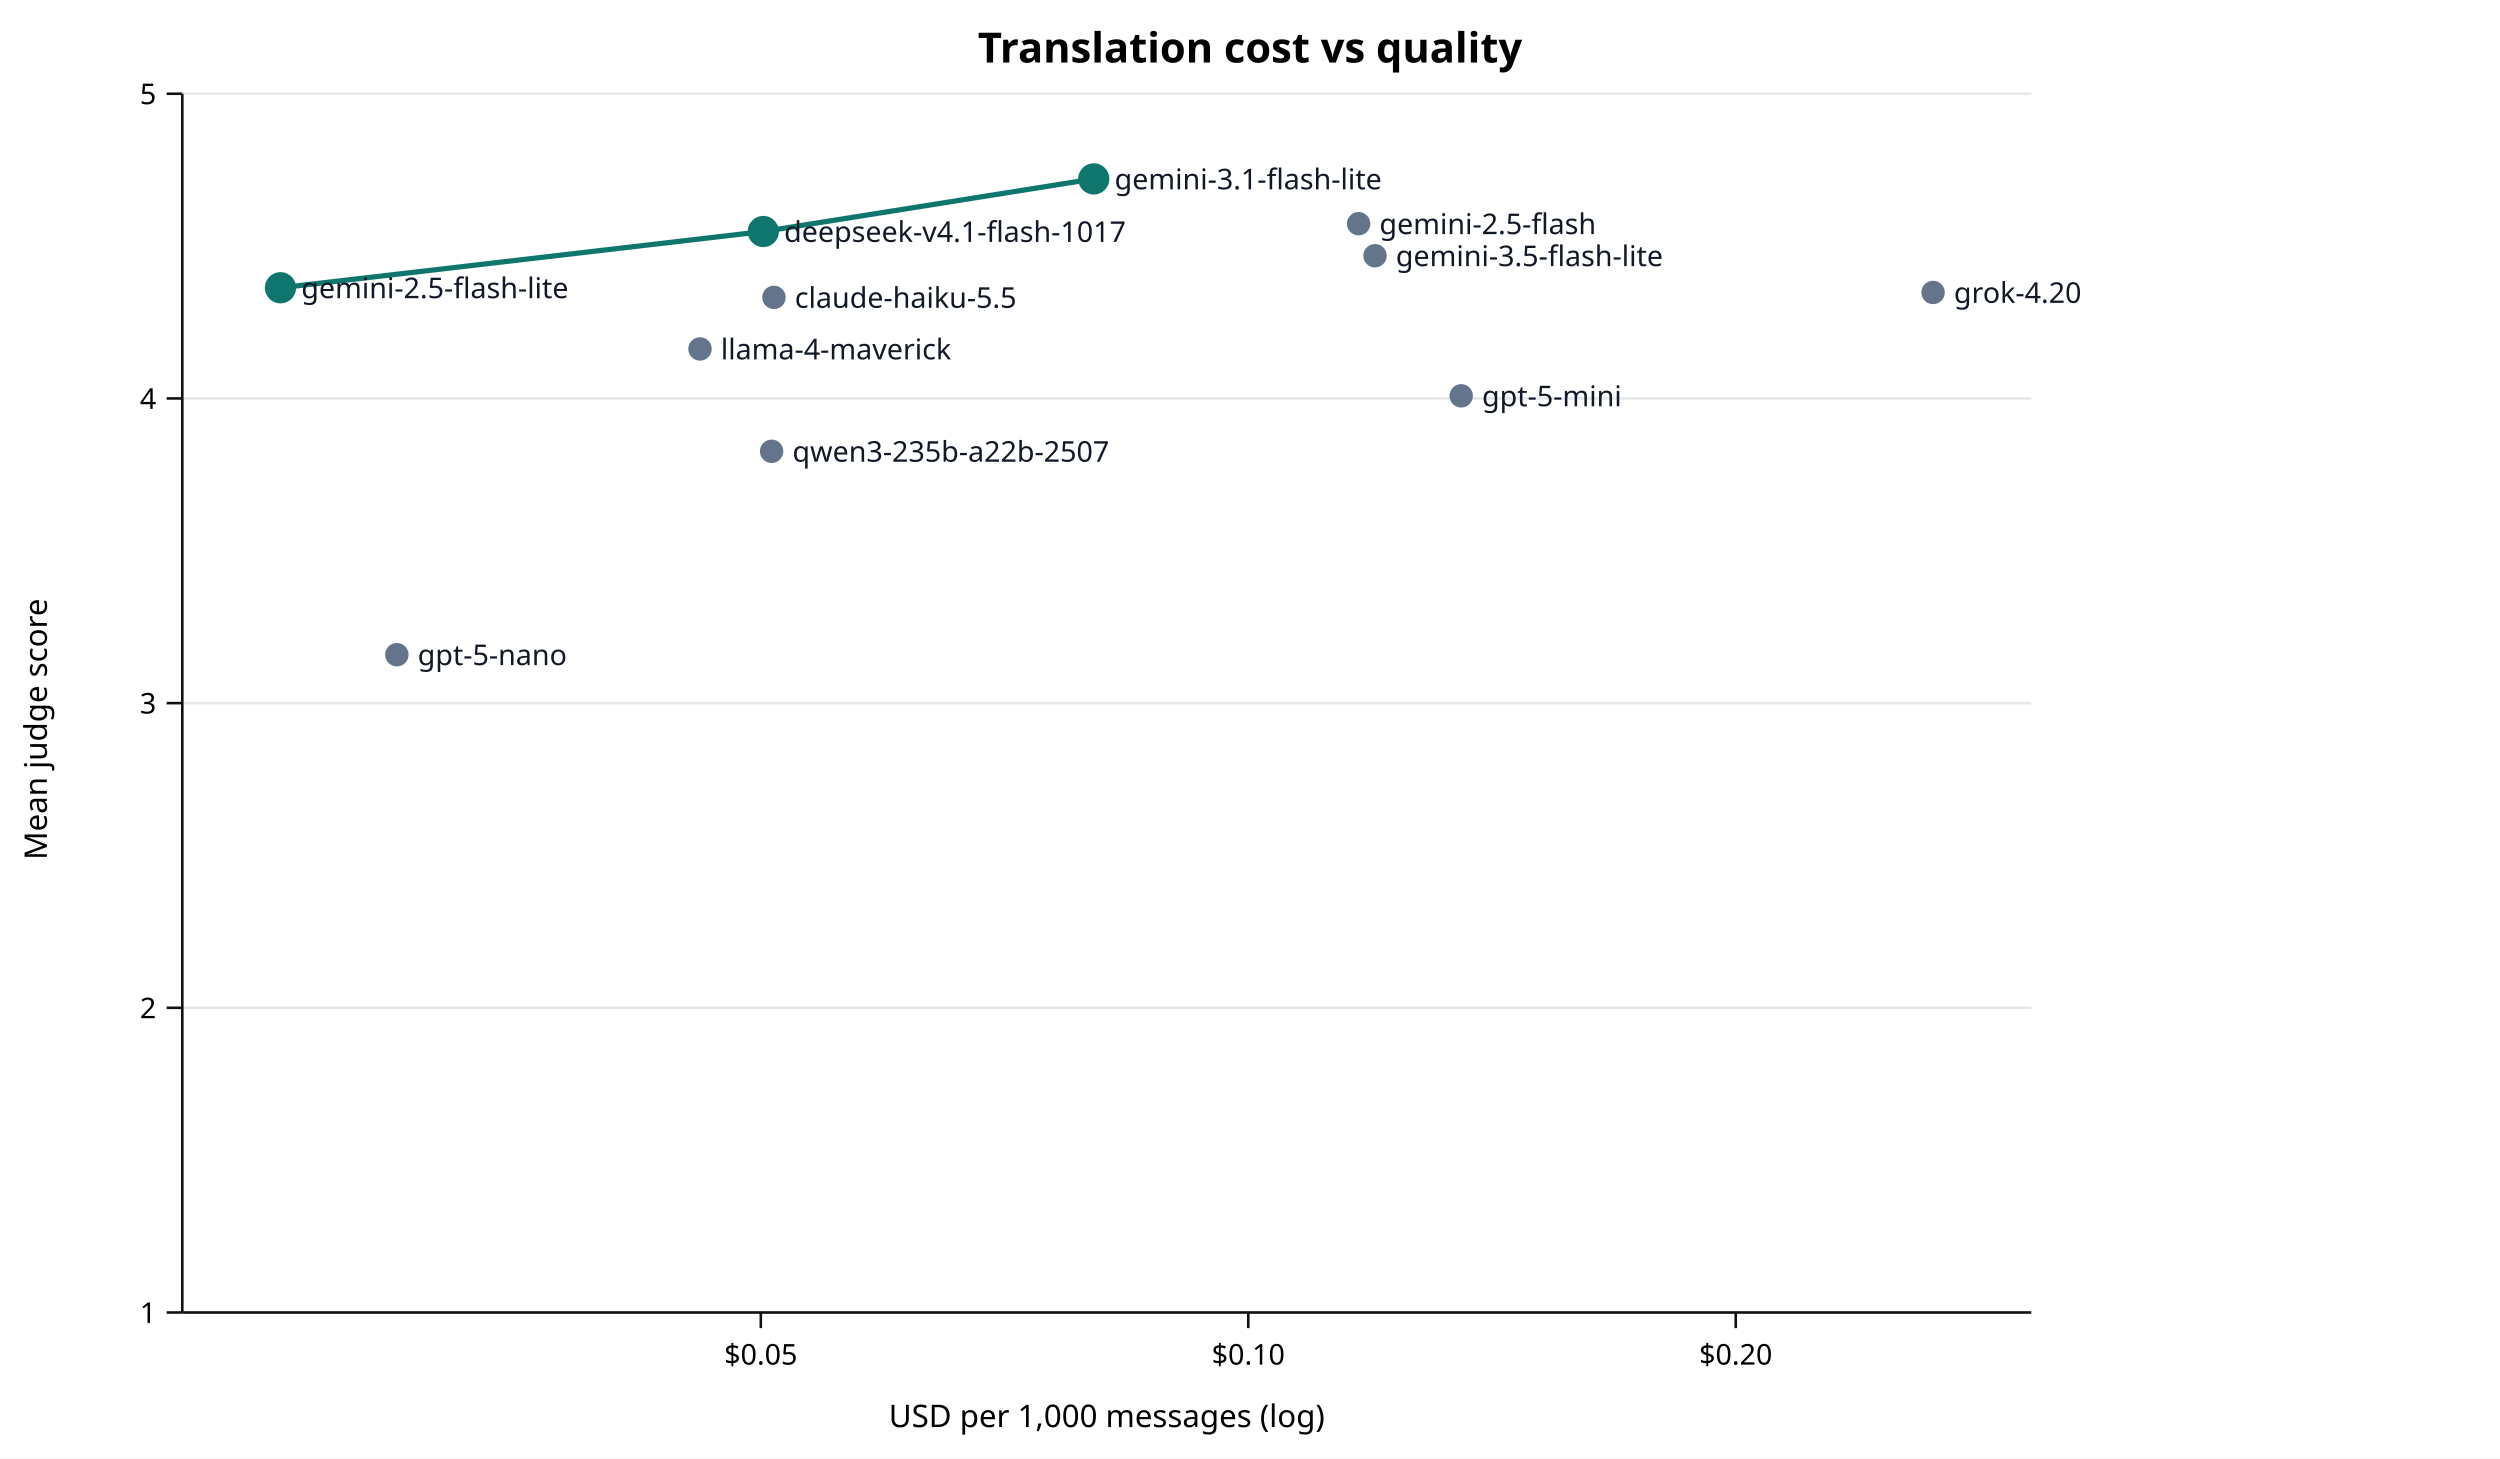
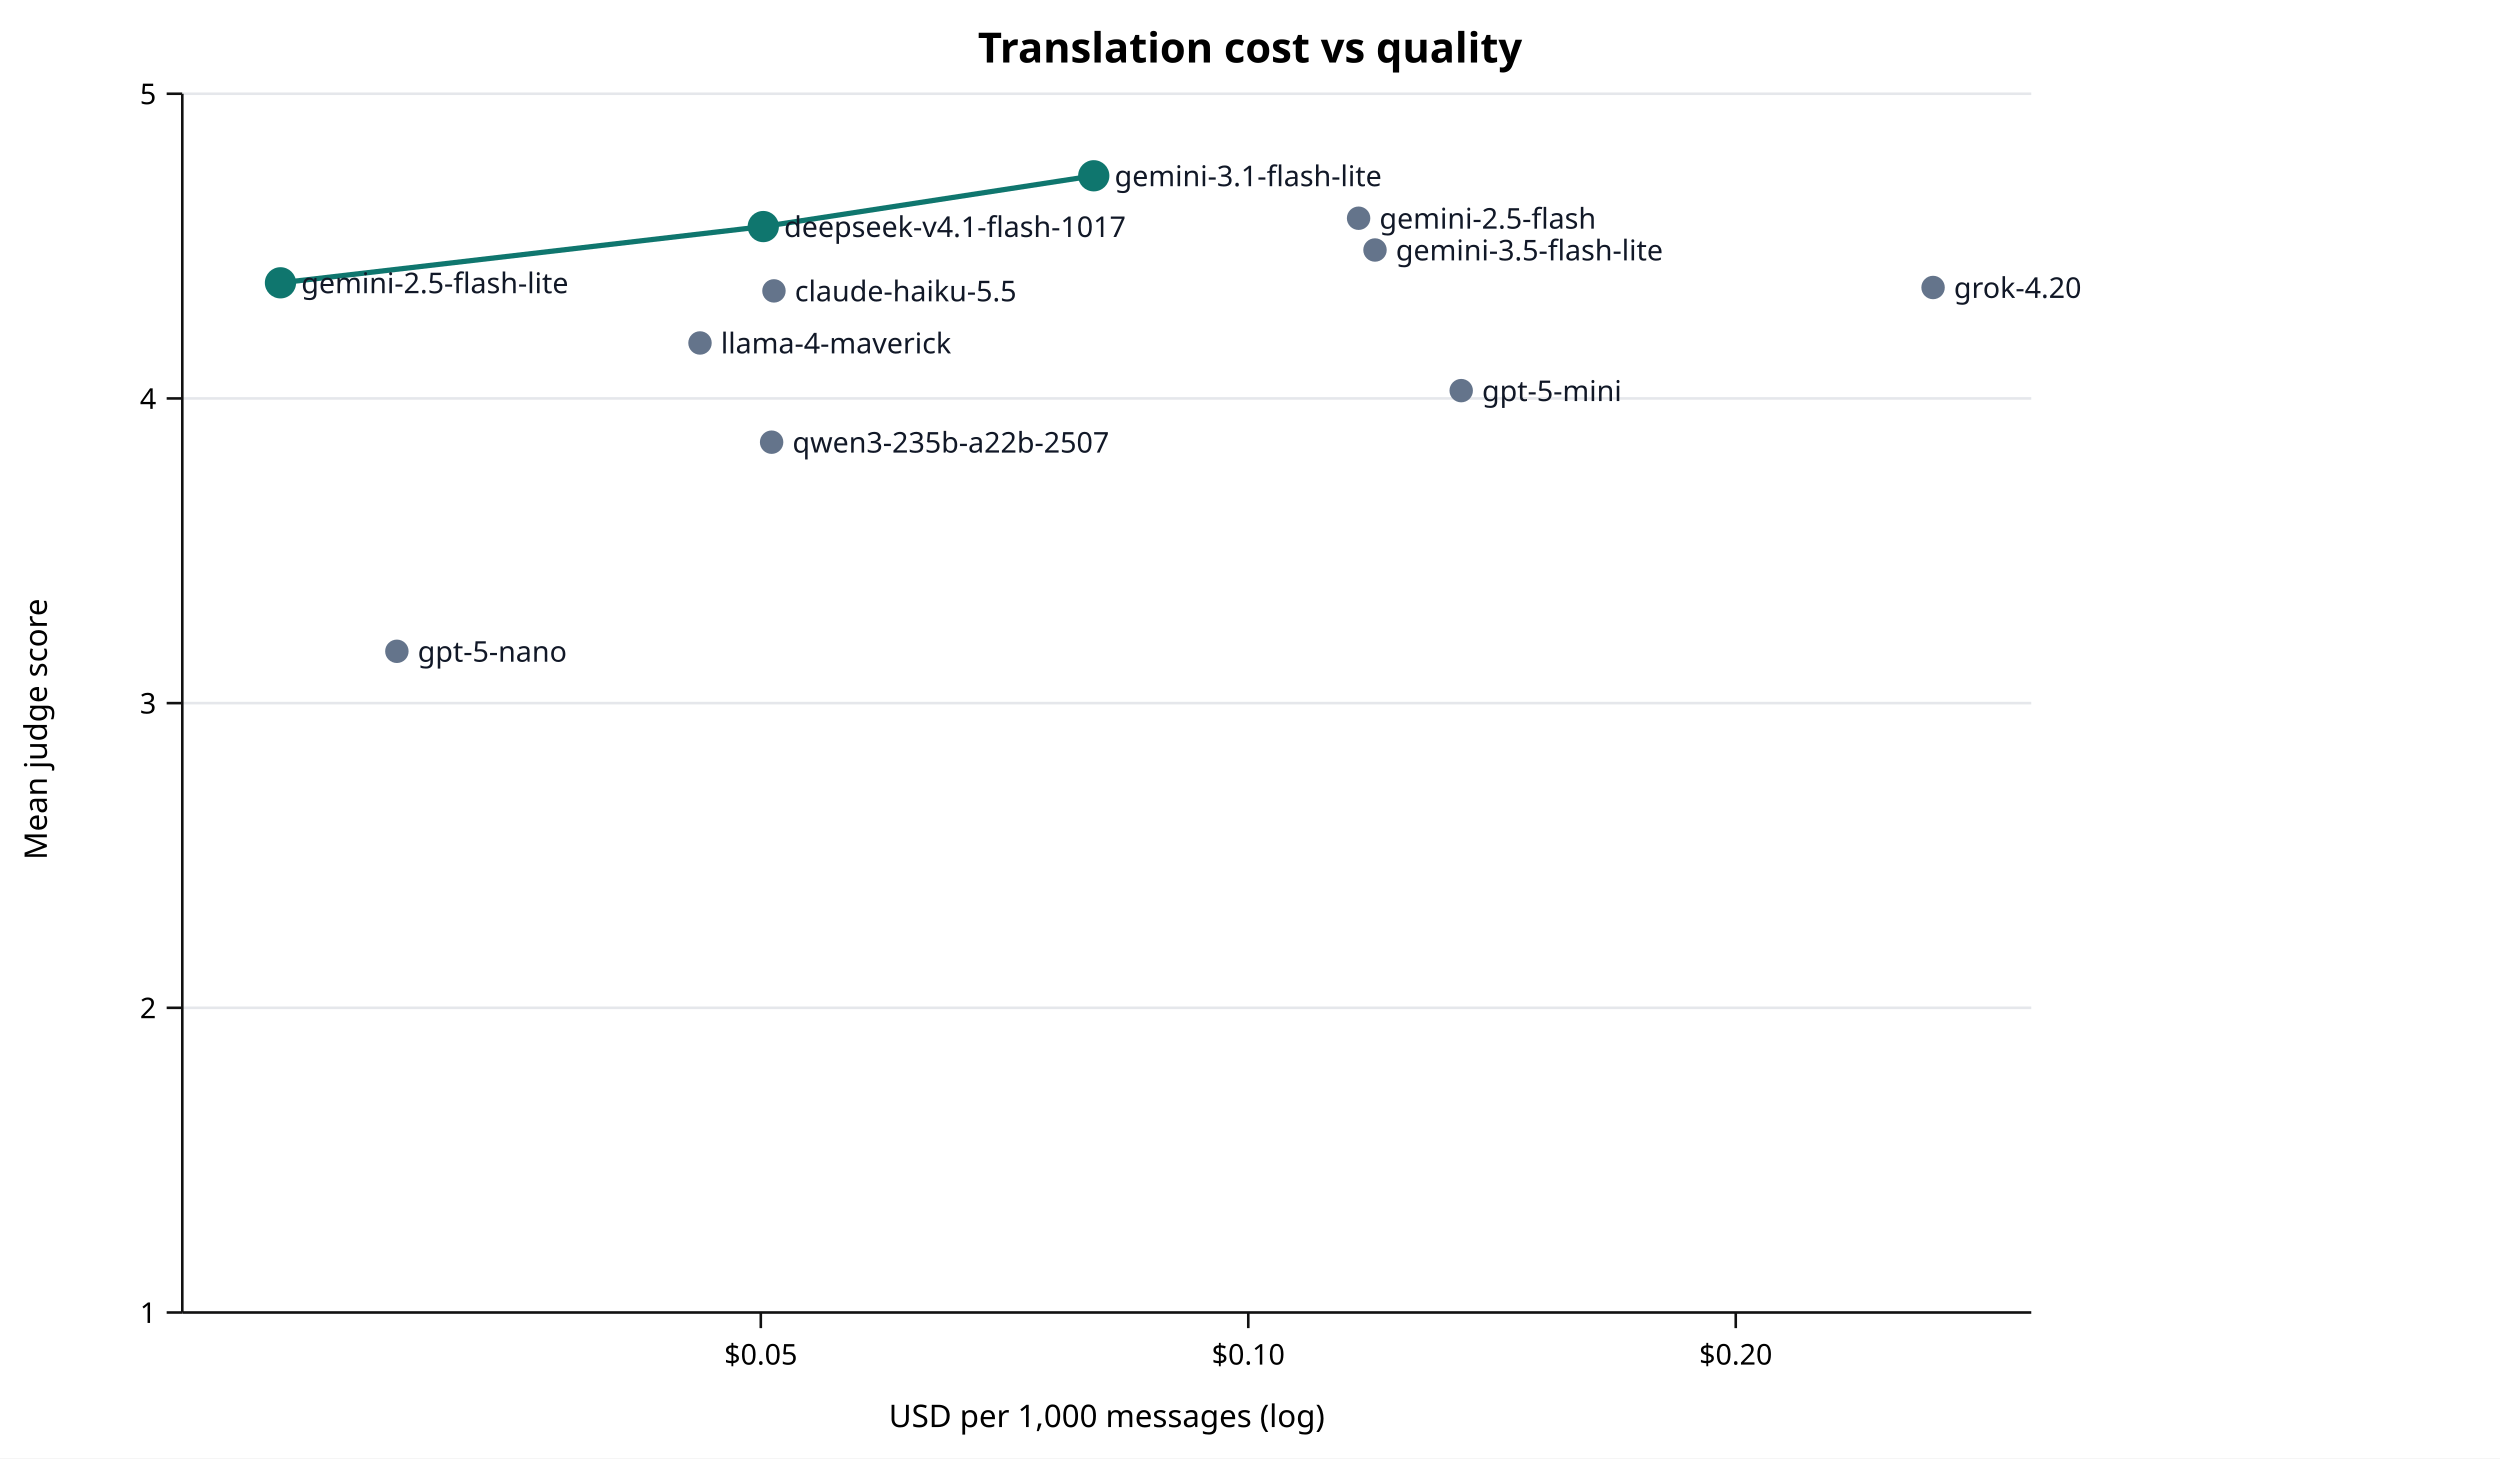
<svg xmlns="http://www.w3.org/2000/svg" width="960" height="560" viewBox="0 0 960 560">
  <rect width="100%" height="100%" fill="#fff" />
  <text x="480" y="24" text-anchor="middle" font-size="16" font-family="Segoe UI, sans-serif" font-weight="600">Translation cost vs quality</text>
  <line x1="64" y1="504" x2="70" y2="504" stroke="#111" />
  <text x="60" y="508" text-anchor="end" font-size="11" font-family="Segoe UI, sans-serif">1</text>
  <line x1="70" y1="504" x2="780" y2="504" stroke="#e5e7eb" />
  <line x1="64" y1="387" x2="70" y2="387" stroke="#111" />
  <text x="60" y="391" text-anchor="end" font-size="11" font-family="Segoe UI, sans-serif">2</text>
  <line x1="70" y1="387" x2="780" y2="387" stroke="#e5e7eb" />
  <line x1="64" y1="270" x2="70" y2="270" stroke="#111" />
  <text x="60" y="274" text-anchor="end" font-size="11" font-family="Segoe UI, sans-serif">3</text>
  <line x1="70" y1="270" x2="780" y2="270" stroke="#e5e7eb" />
  <line x1="64" y1="153" x2="70" y2="153" stroke="#111" />
  <text x="60" y="157" text-anchor="end" font-size="11" font-family="Segoe UI, sans-serif">4</text>
  <line x1="70" y1="153" x2="780" y2="153" stroke="#e5e7eb" />
  <line x1="64" y1="36" x2="70" y2="36" stroke="#111" />
  <text x="60" y="40" text-anchor="end" font-size="11" font-family="Segoe UI, sans-serif">5</text>
  <line x1="70" y1="36" x2="780" y2="36" stroke="#e5e7eb" />
  <line x1="70" y1="36" x2="70" y2="504" stroke="#111" />
  <line x1="70" y1="504" x2="780" y2="504" stroke="#111" />
  <line x1="292.15" y1="504" x2="292.15" y2="510" stroke="#111" />
  <text x="292.15" y="524" text-anchor="middle" font-size="11" font-family="Segoe UI, sans-serif">$0.05</text>
  <line x1="479.339" y1="504" x2="479.339" y2="510" stroke="#111" />
  <text x="479.339" y="524" text-anchor="middle" font-size="11" font-family="Segoe UI, sans-serif">$0.10</text>
  <line x1="666.528" y1="504" x2="666.528" y2="510" stroke="#111" />
  <text x="666.528" y="524" text-anchor="middle" font-size="11" font-family="Segoe UI, sans-serif">$0.20</text>
-   <path d="M107.7,110.5 L293.1,88.9 L420.0,68.7" fill="none" stroke="#0f766e" stroke-width="2" />
-   <circle cx="420.0" cy="68.7" r="6" fill="#0f766e" />
-   <text x="428.0" y="72.7" font-size="11" font-family="Segoe UI, sans-serif" fill="#111827">gemini-3.1-flash-lite</text>
-   <circle cx="521.7" cy="85.9" r="4.5" fill="#64748b" />
-   <text x="529.7" y="89.9" font-size="11" font-family="Segoe UI, sans-serif" fill="#111827">gemini-2.5-flash</text>
-   <circle cx="293.1" cy="88.9" r="6" fill="#0f766e" />
-   <text x="301.1" y="92.9" font-size="11" font-family="Segoe UI, sans-serif" fill="#111827">deepseek-v4.1-flash-1017</text>
-   <circle cx="528.0" cy="98.2" r="4.5" fill="#64748b" />
-   <text x="536.0" y="102.2" font-size="11" font-family="Segoe UI, sans-serif" fill="#111827">gemini-3.5-flash-lite</text>
-   <circle cx="107.7" cy="110.5" r="6" fill="#0f766e" />
-   <text x="115.7" y="114.5" font-size="11" font-family="Segoe UI, sans-serif" fill="#111827">gemini-2.5-flash-lite</text>
-   <circle cx="742.3" cy="112.3" r="4.5" fill="#64748b" />
-   <text x="750.3" y="116.3" font-size="11" font-family="Segoe UI, sans-serif" fill="#111827">grok-4.20</text>
-   <circle cx="297.2" cy="114.2" r="4.5" fill="#64748b" />
-   <text x="305.2" y="118.2" font-size="11" font-family="Segoe UI, sans-serif" fill="#111827">claude-haiku-5.5</text>
-   <circle cx="268.8" cy="134.0" r="4.5" fill="#64748b" />
-   <text x="276.8" y="138.0" font-size="11" font-family="Segoe UI, sans-serif" fill="#111827">llama-4-maverick</text>
-   <circle cx="561.1" cy="152.0" r="4.5" fill="#64748b" />
-   <text x="569.1" y="156.0" font-size="11" font-family="Segoe UI, sans-serif" fill="#111827">gpt-5-mini</text>
-   <circle cx="296.3" cy="173.3" r="4.5" fill="#64748b" />
-   <text x="304.3" y="177.3" font-size="11" font-family="Segoe UI, sans-serif" fill="#111827">qwen3-235b-a22b-2507</text>
-   <circle cx="152.4" cy="251.4" r="4.5" fill="#64748b" />
-   <text x="160.4" y="255.4" font-size="11" font-family="Segoe UI, sans-serif" fill="#111827">gpt-5-nano</text>
+   <path d="M107.7,108.6 L293.1,87.0 L420.0,67.5" fill="none" stroke="#0f766e" stroke-width="2" />
+   <circle cx="420.0" cy="67.5" r="6" fill="#0f766e" />
+   <text x="428.0" y="71.5" font-size="11" font-family="Segoe UI, sans-serif" fill="#111827">gemini-3.1-flash-lite</text>
+   <circle cx="521.7" cy="83.8" r="4.5" fill="#64748b" />
+   <text x="529.7" y="87.8" font-size="11" font-family="Segoe UI, sans-serif" fill="#111827">gemini-2.5-flash</text>
+   <circle cx="293.1" cy="87.0" r="6" fill="#0f766e" />
+   <text x="301.1" y="91.0" font-size="11" font-family="Segoe UI, sans-serif" fill="#111827">deepseek-v4.1-flash-1017</text>
+   <circle cx="528.0" cy="96.0" r="4.5" fill="#64748b" />
+   <text x="536.0" y="100.0" font-size="11" font-family="Segoe UI, sans-serif" fill="#111827">gemini-3.5-flash-lite</text>
+   <circle cx="107.7" cy="108.6" r="6" fill="#0f766e" />
+   <text x="115.7" y="112.6" font-size="11" font-family="Segoe UI, sans-serif" fill="#111827">gemini-2.5-flash-lite</text>
+   <circle cx="742.3" cy="110.4" r="4.5" fill="#64748b" />
+   <text x="750.3" y="114.4" font-size="11" font-family="Segoe UI, sans-serif" fill="#111827">grok-4.20</text>
+   <circle cx="297.2" cy="111.7" r="4.5" fill="#64748b" />
+   <text x="305.2" y="115.7" font-size="11" font-family="Segoe UI, sans-serif" fill="#111827">claude-haiku-5.5</text>
+   <circle cx="268.8" cy="131.7" r="4.5" fill="#64748b" />
+   <text x="276.8" y="135.7" font-size="11" font-family="Segoe UI, sans-serif" fill="#111827">llama-4-maverick</text>
+   <circle cx="561.1" cy="150.0" r="4.5" fill="#64748b" />
+   <text x="569.1" y="154.0" font-size="11" font-family="Segoe UI, sans-serif" fill="#111827">gpt-5-mini</text>
+   <circle cx="296.3" cy="169.8" r="4.5" fill="#64748b" />
+   <text x="304.3" y="173.8" font-size="11" font-family="Segoe UI, sans-serif" fill="#111827">qwen3-235b-a22b-2507</text>
+   <circle cx="152.4" cy="250.1" r="4.5" fill="#64748b" />
+   <text x="160.4" y="254.1" font-size="11" font-family="Segoe UI, sans-serif" fill="#111827">gpt-5-nano</text>
  <text x="425" y="548" text-anchor="middle" font-size="12" font-family="Segoe UI, sans-serif">USD per 1,000 messages (log)</text>
  <text x="18" y="280" text-anchor="middle" font-size="12" font-family="Segoe UI, sans-serif" transform="rotate(-90 18 280)">Mean judge score</text>
</svg>
